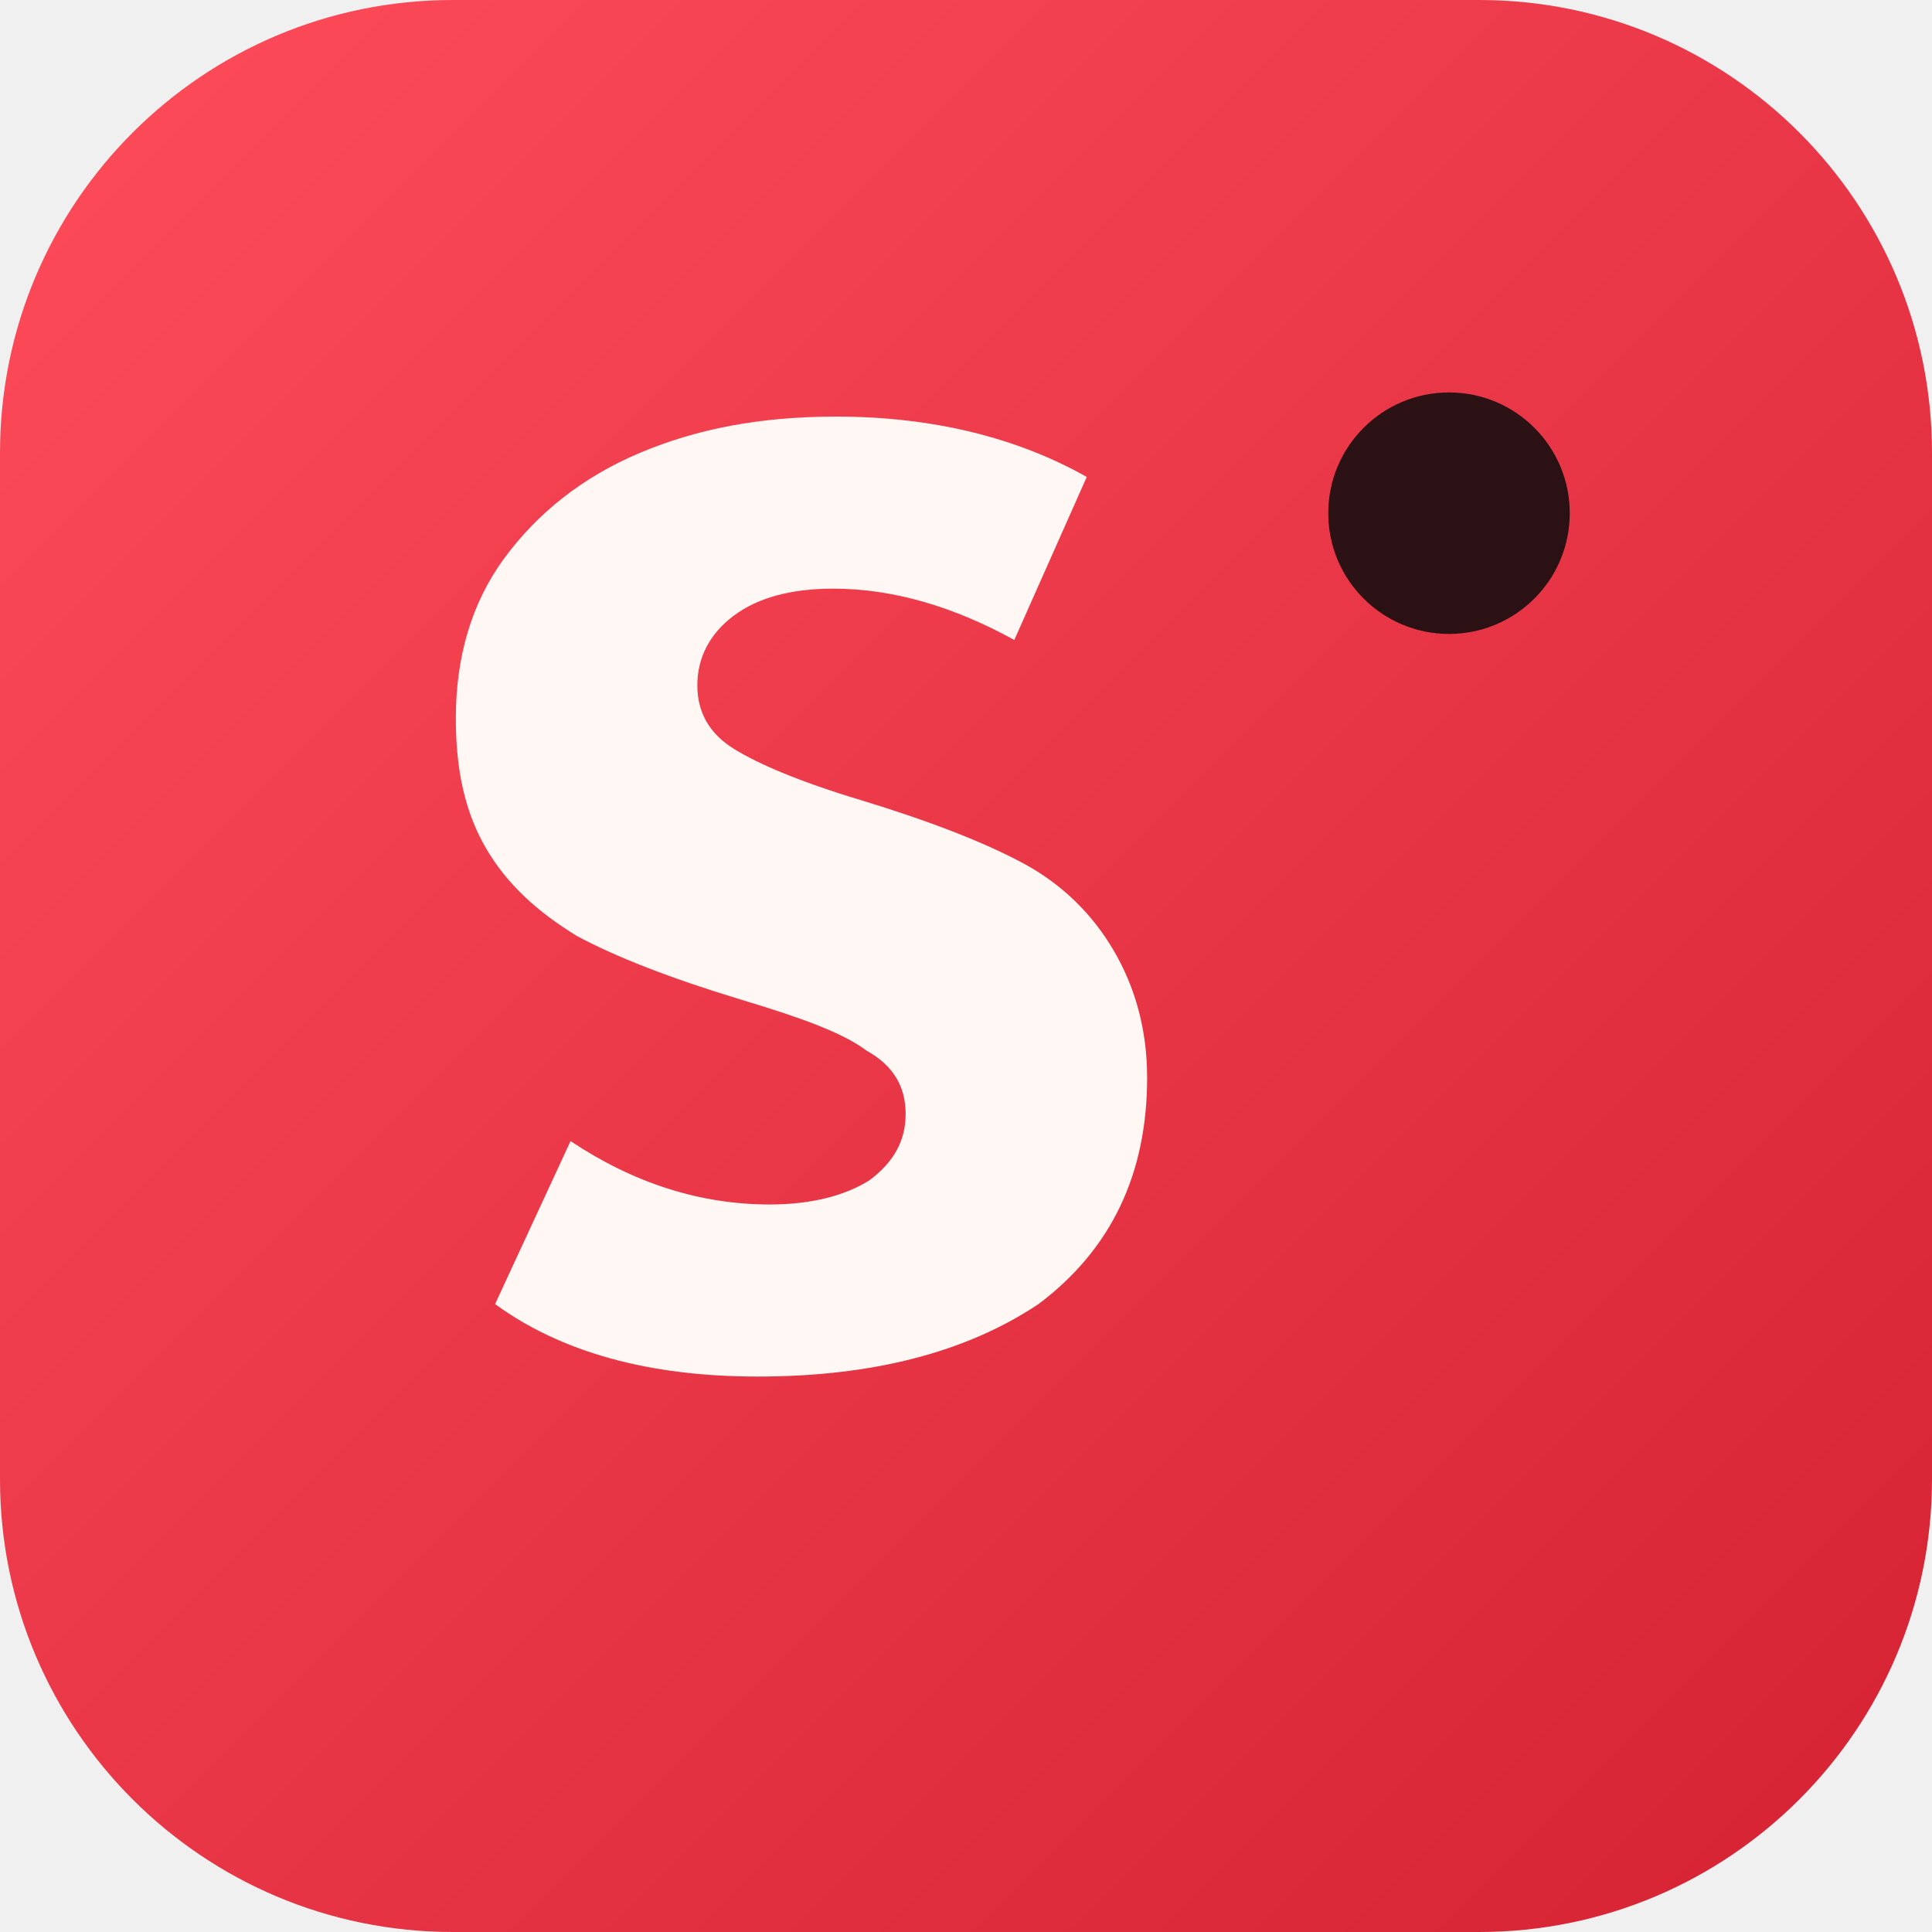
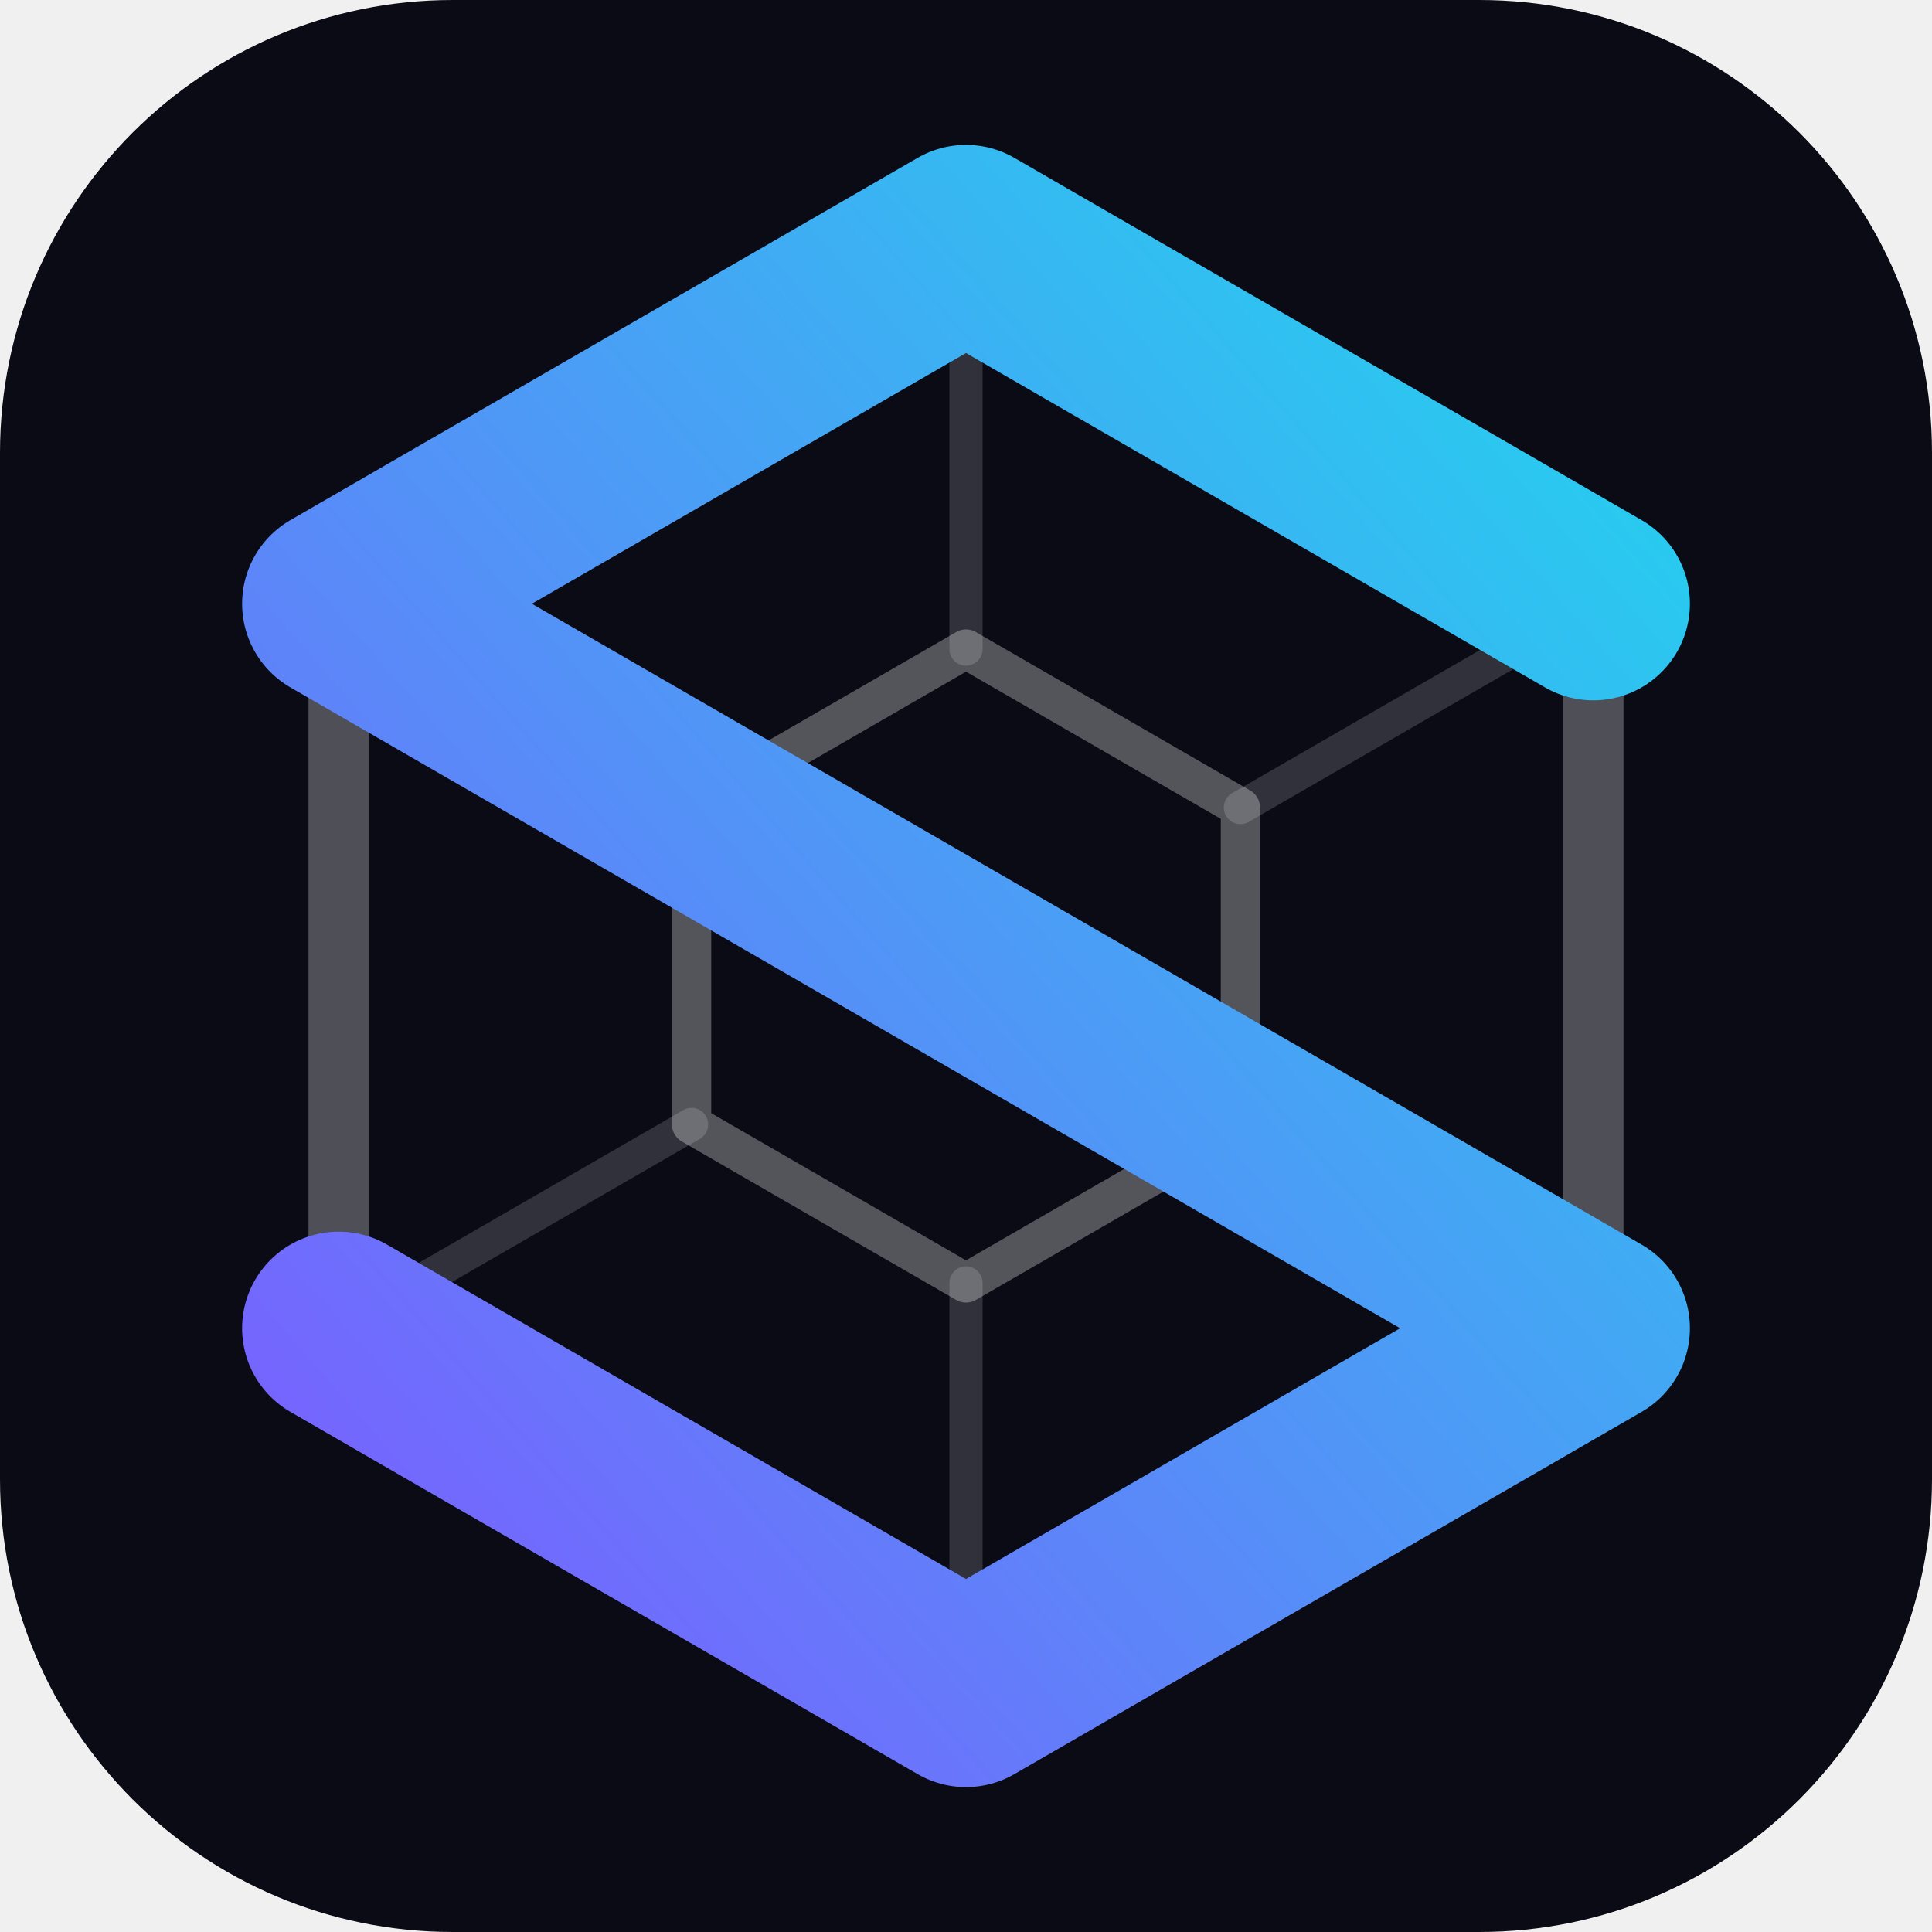
- <svg xmlns="http://www.w3.org/2000/svg" viewBox="0 0 64 64" width="64" height="64" role="img" aria-label="Syed Shaban Ahmad">
+ <svg xmlns="http://www.w3.org/2000/svg" viewBox="0 0 64 64" width="64" height="64">
  <defs>
-     <linearGradient id="g" x1="0" y1="0" x2="1" y2="1">
-       <stop offset="0" stop-color="#ff4c5b" />
-       <stop offset="1" stop-color="#d42233" />
+     <linearGradient id="ssa-g" x1="1" y1="0" x2="0" y2="1">
+       <stop offset="0" stop-color="#22d3ee" />
+       <stop offset="1" stop-color="#7c5cff" />
    </linearGradient>
  </defs>
-   <rect width="64" height="64" rx="15" fill="url(#g)" />
-   <path d="M25.1 45.6c-3.6 0-6.5-.8-8.7-2.4l2.5-5.4c2.1 1.4 4.3 2.1 6.6 2.1 1.4 0 2.5-.3 3.3-.8.8-.6 1.2-1.3 1.2-2.2 0-.9-.4-1.6-1.3-2.1-.8-.6-2.2-1.1-4.2-1.7-2.3-.7-4.1-1.4-5.4-2.1-1.3-.8-2.3-1.7-3-2.9-.7-1.2-1-2.6-1-4.3 0-2 .5-3.8 1.6-5.3 1.1-1.5 2.6-2.7 4.5-3.5 1.9-.8 4-1.2 6.5-1.2 3.2 0 6 .7 8.3 2l-2.4 5.4c-2-1.1-4-1.7-6-1.7-1.4 0-2.5.3-3.3.9-.8.6-1.2 1.4-1.2 2.3 0 .9.4 1.6 1.2 2.1.8.5 2.2 1.1 4.2 1.7 2.3.7 4.1 1.4 5.4 2.1 1.3.7 2.3 1.7 3 2.9.7 1.2 1.1 2.6 1.1 4.2 0 3.2-1.2 5.7-3.6 7.5-2.4 1.6-5.5 2.4-9.3 2.4z" fill="#fff7f3" />
-   <circle cx="48" cy="17" r="4" fill="#0a0a0c" opacity=".85" />
+   <rect width="64" height="64" rx="15" fill="#0b0b16" />
+   <g fill="none" stroke-linecap="round" stroke-linejoin="round">
+     <path d="M52.78 20.00 L41.09 26.75 M32.00 8.00 L32.00 21.50 M11.22 20.00 L22.91 26.75 M11.22 44.00 L22.91 37.25 M32.00 56.00 L32.00 42.50 M52.78 44.00 L41.09 37.25" stroke="#ffffff" stroke-opacity=".16" stroke-width="1.1" />
+     <path d="M41.09 26.75 L32.00 21.50 L22.91 26.75 L22.91 37.25 L32.00 42.50 L41.09 37.25 Z" stroke="#ffffff" stroke-opacity=".3" stroke-width="1.3" />
+     <path d="M52.78 20.00 L52.78 44.00 M11.22 20.00 L11.22 44.00" stroke="#ffffff" stroke-opacity=".28" stroke-width="2" />
+     <path d="M52.78 20.00 L32.00 8.00 L11.22 20.00 L52.78 44.00 L32.00 56.00 L11.22 44.00" stroke="url(#ssa-g)" stroke-width="6.4" />
+   </g>
</svg>
